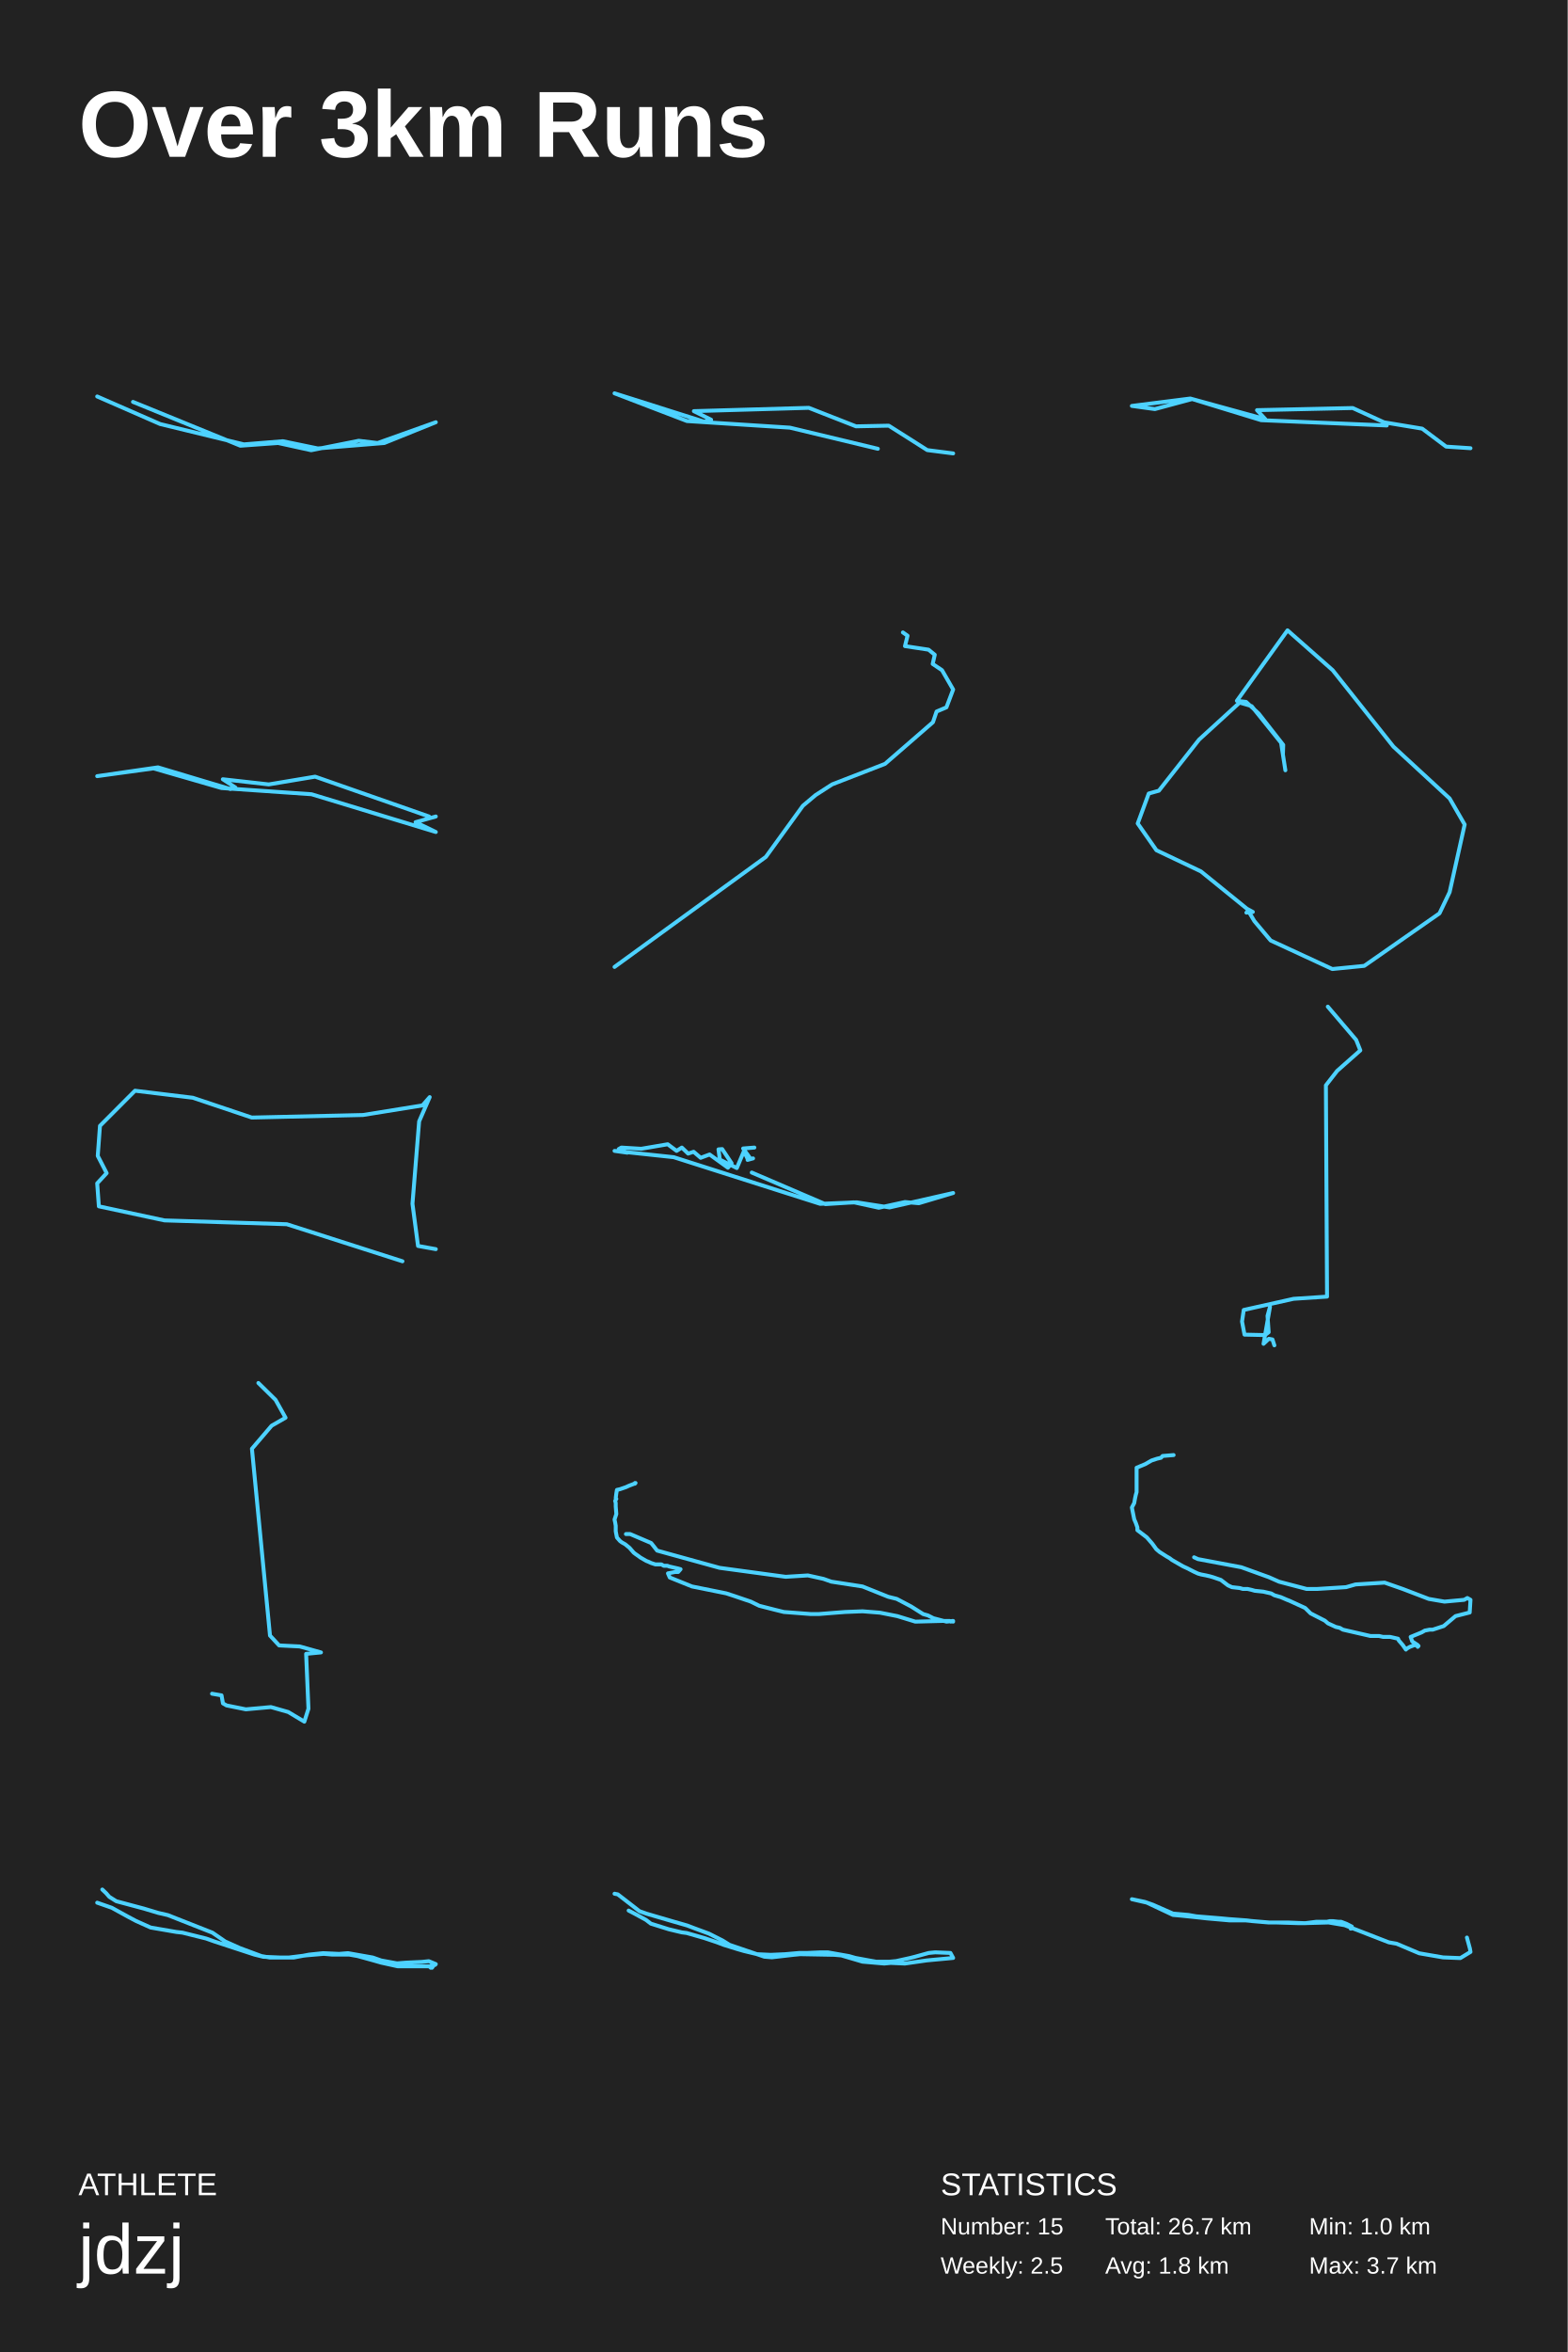
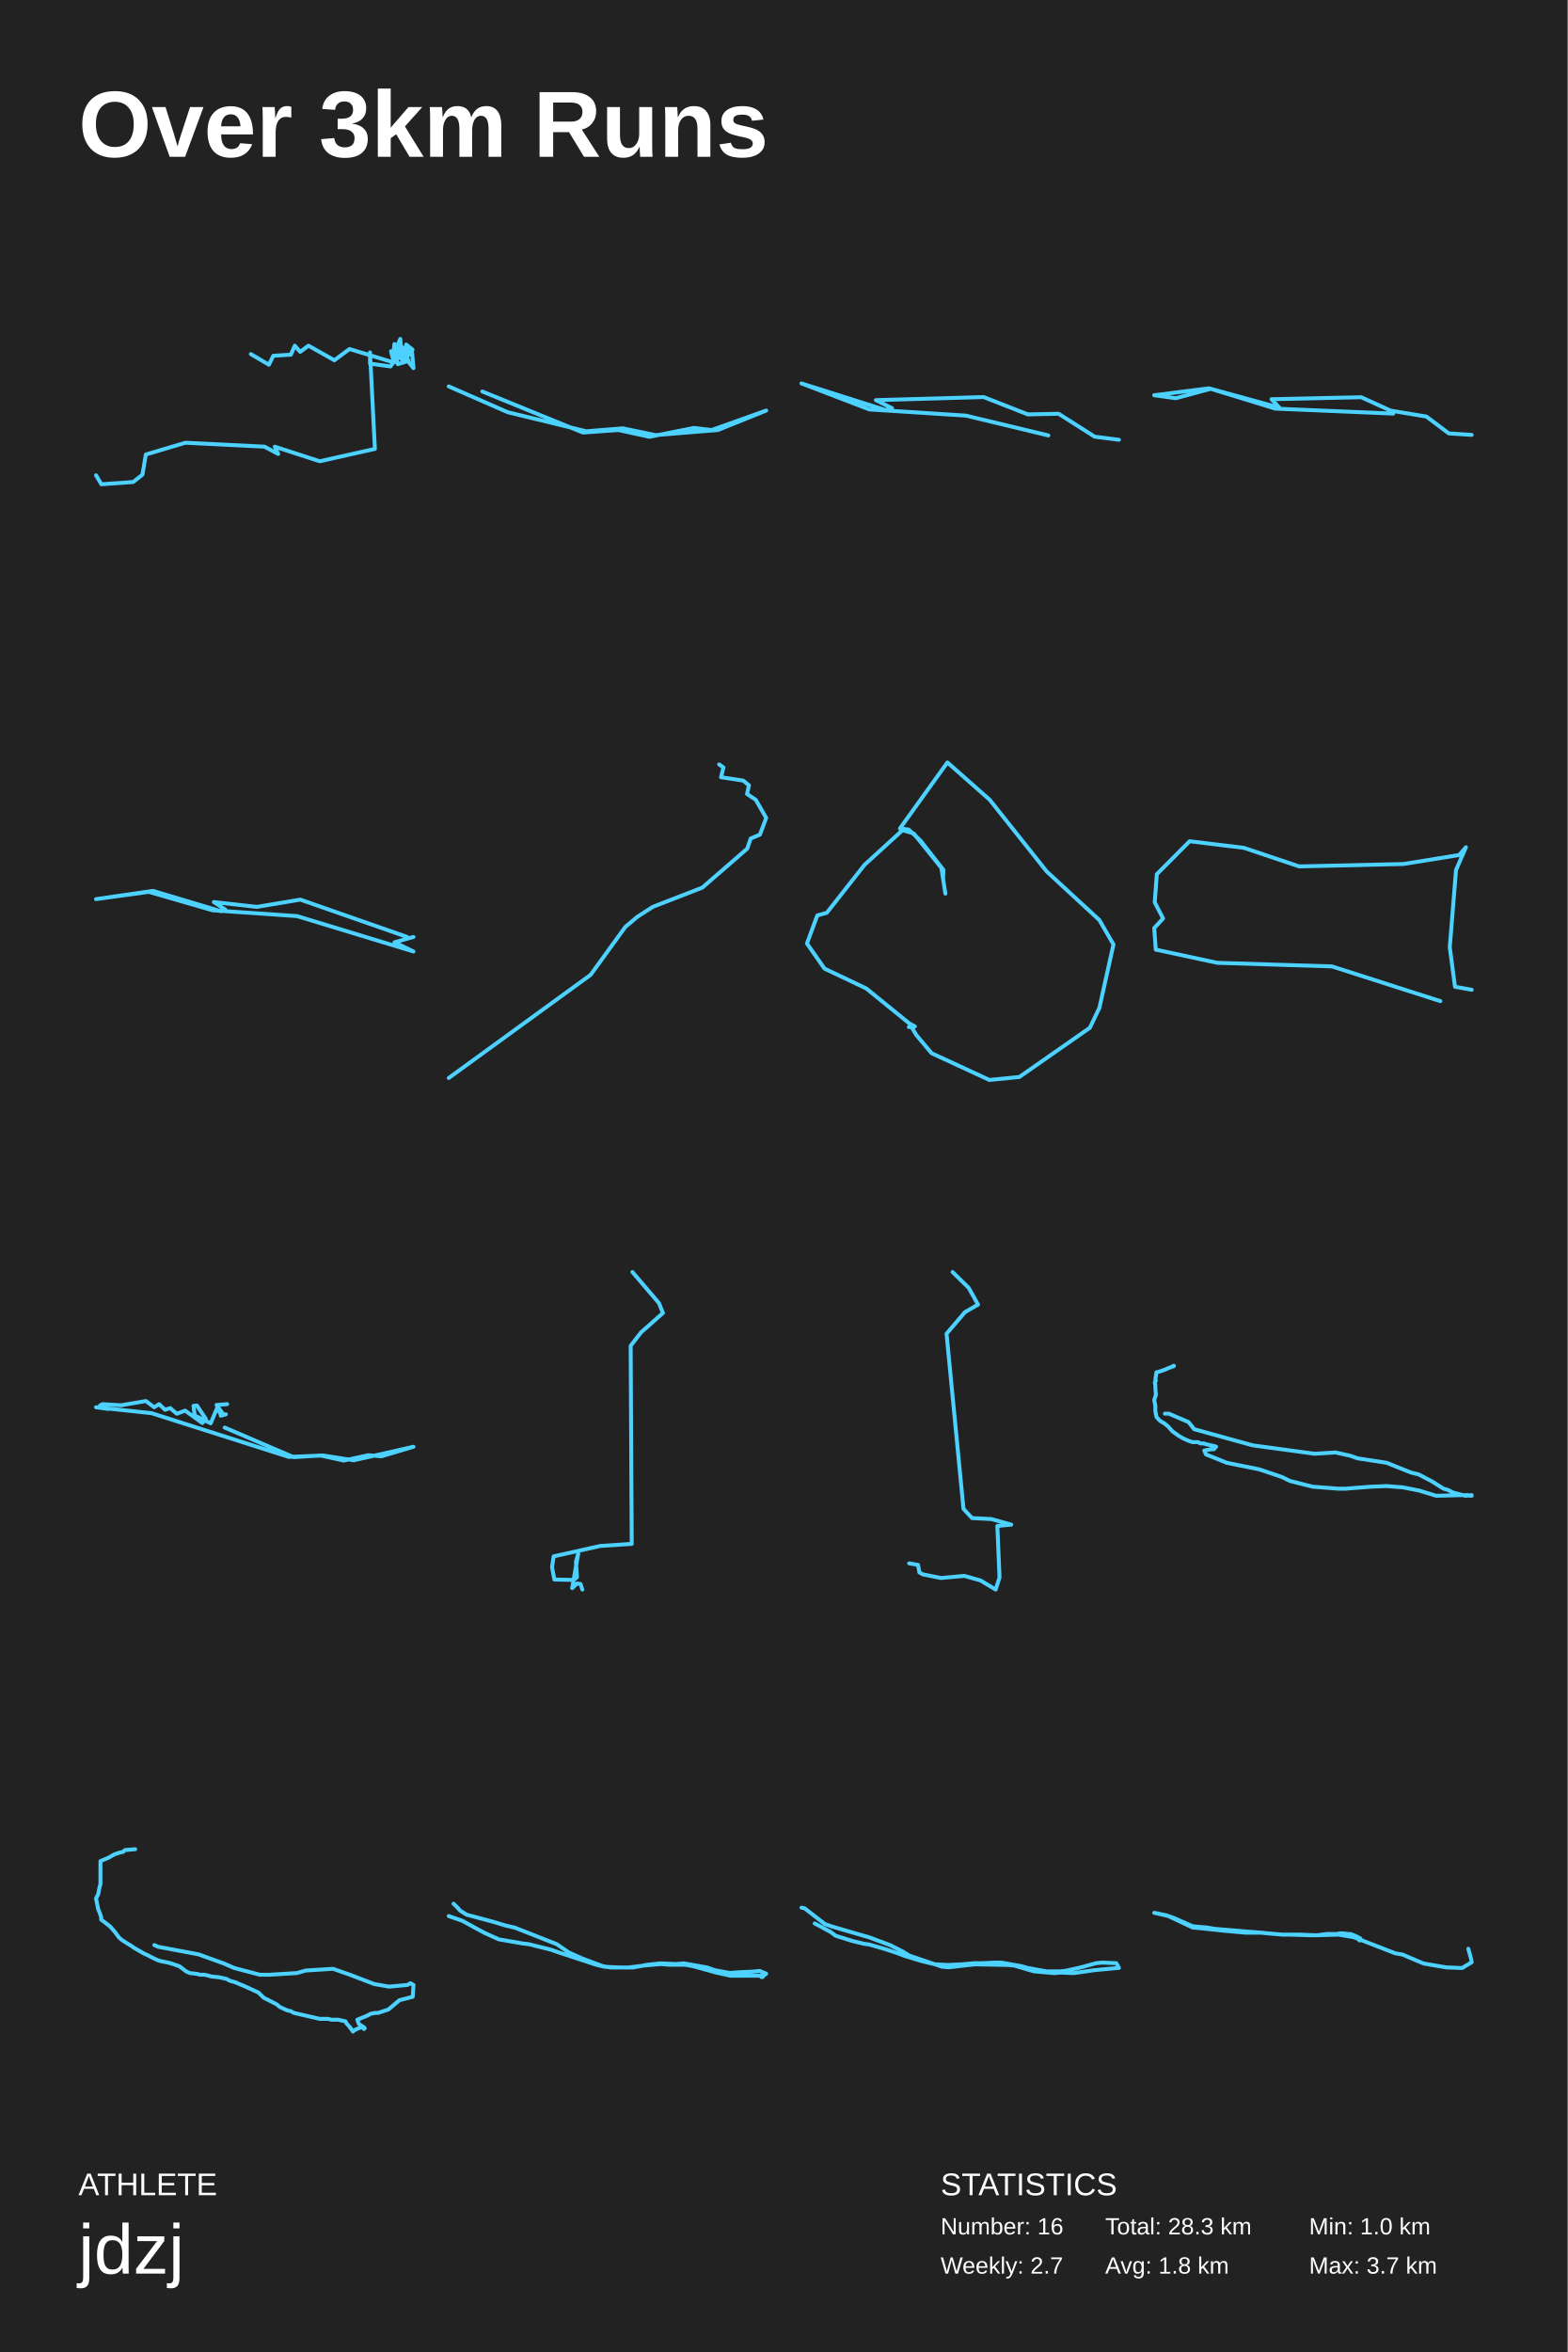
<svg xmlns="http://www.w3.org/2000/svg" baseProfile="full" height="300mm" version="1.1" viewBox="0,0,200,300" width="200mm">
  <defs />
  <rect fill="#222222" height="300" width="200" x="0" y="0" />
  <text fill="#FFFFFF" style="font-size:12px; font-family:Arial; font-weight:bold;" x="10" y="20">Over 3km Runs</text>
  <text fill="#FFFFFF" style="font-size:4px; font-family:Arial" x="10" y="280">ATHLETE</text>
  <text fill="#FFFFFF" style="font-size:9px; font-family:Arial" x="10" y="290">jdzj</text>
  <text fill="#FFFFFF" style="font-size:4px; font-family:Arial" x="120" y="280">STATISTICS</text>
-   <text fill="#FFFFFF" style="font-size:3px; font-family:Arial" x="120" y="285">Number: 15</text>
-   <text fill="#FFFFFF" style="font-size:3px; font-family:Arial" x="120" y="290">Weekly: 2.5</text>
-   <text fill="#FFFFFF" style="font-size:3px; font-family:Arial" x="141" y="285">Total: 26.7 km</text>
+   <text fill="#FFFFFF" style="font-size:3px; font-family:Arial" x="120" y="285">Number: 16</text>
+   <text fill="#FFFFFF" style="font-size:3px; font-family:Arial" x="120" y="290">Weekly: 2.7</text>
+   <text fill="#FFFFFF" style="font-size:3px; font-family:Arial" x="141" y="285">Total: 28.3 km</text>
  <text fill="#FFFFFF" style="font-size:3px; font-family:Arial" x="141" y="290">Avg: 1.8 km</text>
  <text fill="#FFFFFF" style="font-size:3px; font-family:Arial" x="167" y="285">Min: 1.0 km</text>
  <text fill="#FFFFFF" style="font-size:3px; font-family:Arial" x="167" y="290">Max: 3.7 km</text>
-   <polyline fill="none" points="16.966,51.263 30.663,56.853 35.48,56.507 39.695,57.429 45.766,56.219 48.174,56.507 55.6,53.856 49.027,56.507 40.548,57.199 36.082,56.276 31.115,56.68 20.428,54.086 12.4,50.571" stroke="#4dd2ff" stroke-linecap="round" stroke-linejoin="round" stroke-width="0.5" />
-   <polyline fill="none" points="121.6,57.833 118.299,57.412 113.385,54.295 109.205,54.379 103.19,52.02 88.522,52.441 90.722,53.537 89.842,53.789 78.4,50.167 87.641,53.705 100.77,54.548 111.992,57.243" stroke="#4dd2ff" stroke-linecap="round" stroke-linejoin="round" stroke-width="0.5" />
-   <polyline fill="none" points="187.6,57.169 184.489,56.966 181.437,54.674 176.565,53.865 172.574,52.045 160.365,52.315 161.422,53.461 151.854,50.831 144.4,51.775 147.335,52.18 152.089,50.899 160.893,53.595 176.917,54.27" stroke="#4dd2ff" stroke-linecap="round" stroke-linejoin="round" stroke-width="0.5" />
-   <polyline fill="none" points="54.738,104.145 40.204,99.064 34.287,100.053 28.428,99.394 30.036,100.449 29.404,100.647 20.155,97.876 12.4,98.998 19.581,98.008 28.255,100.515 39.745,101.307 55.6,106.124 53.015,104.87 55.6,104.145" stroke="#4dd2ff" stroke-linecap="round" stroke-linejoin="round" stroke-width="0.5" />
-   <polyline fill="none" points="115.188,80.667 115.783,81.084 115.452,82.412 118.46,82.867 119.253,83.512 118.989,84.687 120.179,85.484 121.6,87.949 120.741,90.225 119.485,90.756 119.022,92.121 112.907,97.431 106.164,100.047 104.049,101.413 102.429,102.778 97.703,109.301 78.4,123.333" stroke="#4dd2ff" stroke-linecap="round" stroke-linejoin="round" stroke-width="0.5" />
-   <polyline fill="none" points="163.983,98.247 163.435,94.741 159.675,90.065 158.147,89.616 152.977,94.336 147.846,100.854 146.554,101.214 145.144,105.035 147.533,108.451 153.212,111.148 159.361,116.138 159.009,116.408 159.831,116.318 159.087,115.913 160.027,117.487 162.103,119.959 169.975,123.6 174.049,123.195 183.645,116.498 184.937,113.801 186.856,105.17 184.937,101.843 177.77,95.235 170.015,85.48 164.257,80.4 157.794,89.391 158.97,89.526 160.575,91.009 163.709,95.01 163.67,96.269" stroke="#4dd2ff" stroke-linecap="round" stroke-linejoin="round" stroke-width="0.5" />
-   <polyline fill="none" points="51.344,160.878 36.589,156.152 20.983,155.663 12.613,153.87 12.4,150.937 13.606,149.633 12.471,147.433 12.755,143.604 17.224,139.122 24.601,140.019 32.12,142.545 46.307,142.219 53.898,140.996 54.82,139.937 53.472,143.033 52.621,153.544 53.33,158.922 55.6,159.33" stroke="#4dd2ff" stroke-linecap="round" stroke-linejoin="round" stroke-width="0.5" />
-   <polyline fill="none" points="95.907,149.559 105.296,153.588 108.937,153.358 112.111,154.049 115.452,153.32 117.223,153.473 121.6,152.168 113.481,154.01 109.305,153.358 104.627,153.55 85.951,147.601 78.4,146.796 80.037,147.026 78.935,146.565 79.269,146.373 81.808,146.527 85.182,145.951 86.318,146.796 86.987,146.373 87.788,147.141 88.49,146.911 89.392,147.678 90.528,147.256 92.867,148.945 93.335,148.369 92.132,146.565 91.664,146.604 91.831,147.909 94.003,148.983 94.905,146.834 95.406,147.87 96.074,147.755 95.373,147.947 95.774,147.832 94.805,146.489 96.241,146.373" stroke="#4dd2ff" stroke-linecap="round" stroke-linejoin="round" stroke-width="0.5" />
-   <polyline fill="none" points="162.579,171.6 162.336,170.848 161.875,170.764 161.196,171.405 162.021,166.695 161.706,167.838 161.851,169.928 161.39,170.29 158.77,170.234 158.454,168.562 158.673,167.085 165.029,165.664 169.3,165.385 169.154,138.434 170.586,136.595 173.546,133.975 173.012,132.637 169.397,128.4" stroke="#4dd2ff" stroke-linecap="round" stroke-linejoin="round" stroke-width="0.5" />
-   <polyline fill="none" points="27.051,216.035 28.261,216.245 28.443,217.267 28.9,217.529 31.364,218.027 34.559,217.739 36.773,218.368 38.826,219.6 39.351,217.949 39.055,210.95 40.949,210.767 38.233,210.006 35.609,209.875 34.445,208.617 32.14,184.789 34.65,181.853 36.43,180.83 35.152,178.55 32.962,176.4" stroke="#4dd2ff" stroke-linecap="round" stroke-linejoin="round" stroke-width="0.5" />
-   <polyline fill="none" points="79.855,195.669 80.391,195.669 83.072,196.812 83.838,197.78 91.804,199.98 100.23,201.123 103.064,200.947 105.055,201.387 106.051,201.739 110.034,202.355 113.328,203.675 114.4,203.939 116.238,204.906 117.77,205.874 118.383,206.05 119.072,206.402 120.757,206.842 121.6,206.754 121.523,206.754 121.523,206.754 121.294,206.842 121.447,206.754 121.523,206.754 121.6,206.842 121.14,206.754 120.145,206.754 116.774,206.842 114.477,206.138 112.255,205.698 110.034,205.522 107.813,205.61 106.664,205.698 104.443,205.874 103.447,205.874 100.0,205.61 98.928,205.346 96.86,204.818 95.787,204.29 93.719,203.587 92.647,203.235 88.281,202.355 85.447,201.211 85.217,200.683 86.136,200.507 86.519,200.507 86.826,200.155 86.519,200.068 85.753,199.892 85.37,199.804 85.14,199.716 84.681,199.716 84.374,199.54 83.991,199.54 83.609,199.54 83.072,199.364 82.689,199.188 82.46,199.1 81.694,198.66 81.464,198.484 81.081,198.22 80.851,198.044 80.621,197.78 80.315,197.428 79.779,196.988 79.319,196.724 79.089,196.548 78.706,196.109 78.553,195.317 78.553,194.613 78.477,194.173 78.4,193.821 78.63,193.117 78.553,192.15 78.553,191.71 78.477,191.446 78.63,191.182 78.553,191.094 78.63,190.478 78.706,190.038 79.089,189.95 79.855,189.686 80.238,189.51 80.468,189.422 80.928,189.246 81.004,189.246 81.004,189.158 81.081,189.158" stroke="#4dd2ff" stroke-linecap="round" stroke-linejoin="round" stroke-width="0.5" />
-   <polyline fill="none" points="152.337,198.635 152.839,198.866 158.365,199.904 161.881,201.173 163.187,201.75 166.703,202.674 168.009,202.674 171.727,202.443 172.932,202.097 176.649,201.866 178.96,202.674 180.166,203.135 182.275,203.943 184.285,204.289 186.796,204.058 187.198,203.827 187.6,204.058 187.5,205.674 185.691,206.135 184.184,207.405 183.481,207.635 182.778,207.866 182.376,207.866 181.773,207.982 181.371,208.212 179.965,208.789 180.166,209.366 180.869,209.828 180.869,209.943 180.869,210.059 180.969,209.943 180.467,209.828 179.864,210.059 179.663,210.174 179.462,210.289 179.362,210.405 179.362,210.405 178.96,209.828 178.759,209.597 178.458,209.251 178.357,209.02 177.353,208.789 176.951,208.789 176.448,208.789 175.946,208.674 175.343,208.674 174.841,208.674 173.836,208.443 173.334,208.328 172.832,208.212 172.329,208.097 171.325,207.866 170.923,207.635 170.42,207.52 169.918,207.289 169.416,207.058 169.014,206.712 168.11,206.251 167.206,205.789 166.502,205.097 166,204.866 165.498,204.635 164.995,204.404 164.493,204.174 164.192,204.058 163.388,203.712 162.986,203.597 162.584,203.481 162.182,203.25 161.68,203.135 161.178,203.02 160.073,202.904 159.671,202.789 159.168,202.674 158.566,202.674 158.164,202.558 157.159,202.443 156.657,202.212 155.753,201.52 154.748,201.173 154.346,201.058 153.844,200.943 153.241,200.827 152.839,200.712 152.337,200.481 151.433,200.019 150.93,199.789 150.528,199.558 149.524,198.981 149.222,198.75 148.82,198.519 147.916,197.942 147.514,197.596 147.012,196.904 146.309,196.096 145.103,195.173 145.103,194.827 144.902,194.25 144.701,193.788 144.4,192.288 144.701,191.711 144.802,191.134 144.902,190.673 145.003,190.326 145.003,189.749 145.003,188.249 145.003,187.211 146.108,186.749 146.912,186.288 147.615,186.057 148.117,185.941 148.318,185.711 149.725,185.595" stroke="#4dd2ff" stroke-linecap="round" stroke-linejoin="round" stroke-width="0.5" />
-   <polyline fill="none" points="13.05,241.01 13.537,241.476 13.943,241.943 14.836,242.502 18.328,243.435 20.195,243.995 21.414,244.275 27.098,246.513 28.722,247.632 30.589,248.472 33.35,249.498 34.406,249.684 36.355,249.684 37.492,249.684 39.441,249.311 41.227,249.125 43.257,249.218 44.394,249.125 47.561,249.684 48.617,250.057 50.647,250.43 51.783,250.337 53.814,250.244 54.707,250.15 55.6,250.524 55.519,250.617 55.275,250.71 55.194,250.803 55.194,250.897 55.113,250.803 54.95,250.99 54.95,250.803 55.032,250.897 55.113,250.99 55.032,250.897 55.194,250.71 55.113,250.71 55.032,250.71 55.032,250.803 55.032,250.71 55.032,250.71 55.032,250.71 55.032,250.803 54.95,250.803 54.95,250.803 54.869,250.803 54.788,250.803 54.95,250.803 54.95,250.803 54.95,250.803 54.869,250.803 54.869,250.897 54.707,250.803 52.839,250.803 50.728,250.803 48.617,250.337 47.642,250.057 45.612,249.498 44.556,249.311 42.364,249.311 41.308,249.218 39.116,249.404 36.842,249.684 35.786,249.684 33.594,249.591 32.457,249.311 27.341,247.632 26.286,247.259 23.281,246.513 22.469,246.42 19.221,245.86 17.353,245.021 16.298,244.461 14.268,243.342 12.4,242.689" stroke="#4dd2ff" stroke-linecap="round" stroke-linejoin="round" stroke-width="0.5" />
-   <polyline fill="none" points="78.4,241.547 78.815,241.627 81.585,243.774 82.485,244.092 86.015,245.125 87.677,245.602 88.508,245.92 90.446,246.636 92.177,247.511 93.077,248.067 97.508,249.578 98.477,249.658 101.246,249.34 102.077,249.26 106.438,249.34 107.338,249.419 110.038,250.214 112.808,250.453 113.638,250.373 115.438,250.453 118.208,250.055 119.038,249.976 120.769,249.817 121.6,249.737 121.254,249.101 119.315,249.022 118.485,249.101 116.754,249.578 116.131,249.737 114.331,250.135 113.5,250.214 111.769,250.214 110.869,250.055 109.138,249.737 108.308,249.499 105.608,249.022 104.708,249.022 102.908,249.101 101.938,249.101 100.138,249.26 98.338,249.34 96.608,249.26 94.946,248.863 94.115,248.624 92.315,248.067 91.485,247.749 89.823,247.193 87.608,246.557 86.985,246.477 85.323,246.08 83.038,245.364 82.415,244.887 80.962,244.092 80.2,243.694" stroke="#4dd2ff" stroke-linecap="round" stroke-linejoin="round" stroke-width="0.5" />
-   <polyline fill="none" points="187.144,247.136 187.524,248.533 187.6,248.97 186.307,249.756 184.101,249.669 181.059,249.145 178.169,247.922 177.18,247.747 171.552,245.563 169.499,245.214 166.38,245.301 164.251,245.214 162.73,245.214 161.817,245.214 159.763,245.039 159.079,244.952 156.721,244.777 155.808,244.69 152.614,244.428 151.625,244.253 149.648,244.078 147.062,242.942 146.073,242.593 144.4,242.244 146.301,242.68 147.975,243.467 149.648,244.253 150.637,244.34 153.146,244.602 153.907,244.69 155.885,244.864 156.873,244.952 158.927,244.952 159.839,245.039 161.893,245.214 162.806,245.214 165.62,245.301 166.532,245.301 167.901,245.126 168.358,245.126 168.662,245.126 168.966,245.126 169.27,245.126 169.651,245.039 170.031,245.039 170.792,245.126 171.096,245.126 171.78,245.388 172.465,245.738 172.389,245.913 172.389,246 172.313,246" stroke="#4dd2ff" stroke-linecap="round" stroke-linejoin="round" stroke-width="0.5" />
+   <polyline fill="none" points="32.002,45.164 34.307,46.524 34.868,45.379 37.111,45.236 37.609,44.091 38.295,44.878 39.354,44.091 42.656,45.951 44.588,44.52 50.258,46.238 49.884,44.806 52.563,45.093 50.569,44.377 51.068,43.232 51.192,44.806 50.881,44.091 50.195,45.021 50.32,43.876 51.192,45.093 50.258,44.806 52.127,44.592 52.127,45.307 51.317,44.305 50.008,45.021 52.625,44.592 51.815,43.947 51.566,46.095 50.445,45.164 50.32,45.951 51.878,44.949 51.192,45.021 52.75,46.953 52.563,44.878 51.628,45.021 52.127,46.023 50.756,46.452 50.569,45.665 49.822,46.739 47.205,46.381 47.205,44.949 47.828,57.259 40.787,58.834 35.055,56.973 35.491,57.904 33.746,56.973 23.652,56.472 18.605,57.975 18.169,60.552 16.985,61.482 12.935,61.768 12.25,60.623" stroke="#4dd2ff" stroke-linecap="round" stroke-linejoin="round" stroke-width="0.5" />
+   <polyline fill="none" points="61.53,49.934 74.372,55.174 78.888,54.85 82.839,55.715 88.53,54.58 90.788,54.85 97.75,52.365 91.588,54.85 83.639,55.499 79.452,54.634 74.795,55.012 64.776,52.581 57.25,49.285" stroke="#4dd2ff" stroke-linecap="round" stroke-linejoin="round" stroke-width="0.5" />
+   <polyline fill="none" points="142.75,56.094 139.656,55.699 135.049,52.776 131.129,52.855 125.491,50.644 111.739,51.039 113.802,52.066 112.977,52.303 102.25,48.906 110.914,52.224 123.222,53.013 133.742,55.541" stroke="#4dd2ff" stroke-linecap="round" stroke-linejoin="round" stroke-width="0.5" />
+   <polyline fill="none" points="187.75,55.471 184.834,55.281 181.972,53.132 177.405,52.374 173.663,50.667 162.217,50.92 163.208,51.994 154.238,49.529 147.25,50.414 150.001,50.793 154.459,49.593 162.713,52.121 177.735,52.753" stroke="#4dd2ff" stroke-linecap="round" stroke-linejoin="round" stroke-width="0.5" />
+   <polyline fill="none" points="51.942,119.51 38.316,114.747 32.769,115.675 27.276,115.056 28.784,116.046 28.191,116.232 19.521,113.634 12.25,114.685 18.982,113.757 27.114,116.108 37.886,116.85 52.75,121.366 50.326,120.191 52.75,119.51" stroke="#4dd2ff" stroke-linecap="round" stroke-linejoin="round" stroke-width="0.5" />
+   <polyline fill="none" points="91.739,97.5 92.296,97.892 91.986,99.136 94.806,99.563 95.55,100.167 95.302,101.269 96.418,102.016 97.75,104.327 96.944,106.461 95.767,106.958 95.333,108.238 89.6,113.216 83.279,115.669 81.296,116.949 79.778,118.229 75.346,124.345 57.25,137.5" stroke="#4dd2ff" stroke-linecap="round" stroke-linejoin="round" stroke-width="0.5" />
+   <polyline fill="none" points="120.609,113.981 120.095,110.694 116.57,106.311 115.138,105.89 110.291,110.315 105.481,116.426 104.269,116.763 102.947,120.345 105.187,123.548 110.511,126.077 116.276,130.754 115.946,131.007 116.717,130.923 116.019,130.544 116.9,132.019 118.846,134.337 126.227,137.75 130.046,137.371 139.042,131.092 140.254,128.563 142.053,120.472 140.254,117.353 133.534,111.158 126.264,102.012 120.866,97.25 114.807,105.679 115.909,105.805 117.414,107.196 120.352,110.947 120.315,112.127" stroke="#4dd2ff" stroke-linecap="round" stroke-linejoin="round" stroke-width="0.5" />
+   <polyline fill="none" points="183.76,127.698 169.927,123.267 155.297,122.809 147.45,121.128 147.25,118.379 148.381,117.156 147.317,115.094 147.583,111.504 151.772,107.302 158.688,108.142 165.738,110.511 179.038,110.205 186.154,109.059 187.018,108.066 185.755,110.969 184.957,120.823 185.622,125.864 187.75,126.246" stroke="#4dd2ff" stroke-linecap="round" stroke-linejoin="round" stroke-width="0.5" />
+   <polyline fill="none" points="28.663,182.086 37.465,185.864 40.879,185.648 43.854,186.296 46.987,185.612 48.647,185.756 52.75,184.533 45.139,186.26 41.223,185.648 36.838,185.828 19.329,180.251 12.25,179.496 13.785,179.712 12.751,179.28 13.064,179.1 15.445,179.244 18.608,178.704 19.673,179.496 20.3,179.1 21.052,179.82 21.709,179.604 22.555,180.323 23.62,179.928 25.813,181.511 26.251,180.971 25.124,179.28 24.685,179.316 24.842,180.539 26.878,181.547 27.723,179.532 28.193,180.503 28.82,180.395 28.162,180.575 28.538,180.467 27.629,179.208 28.976,179.1" stroke="#4dd2ff" stroke-linecap="round" stroke-linejoin="round" stroke-width="0.5" />
+   <polyline fill="none" points="74.293,202.75 74.065,202.045 73.633,201.966 72.996,202.567 73.77,198.152 73.474,199.223 73.61,201.182 73.178,201.522 70.722,201.47 70.426,199.902 70.631,198.517 76.59,197.185 80.593,196.924 80.457,171.657 81.799,169.932 84.574,167.476 84.074,166.222 80.684,162.25" stroke="#4dd2ff" stroke-linecap="round" stroke-linejoin="round" stroke-width="0.5" />
+   <polyline fill="none" points="115.986,199.408 117.119,199.605 117.291,200.563 117.719,200.809 120.029,201.276 123.024,201.005 125.099,201.595 127.025,202.75 127.517,201.202 127.239,194.641 129.014,194.469 126.469,193.756 124.008,193.633 122.917,192.454 120.756,170.115 123.11,167.362 124.778,166.404 123.58,164.265 121.527,162.25" stroke="#4dd2ff" stroke-linecap="round" stroke-linejoin="round" stroke-width="0.5" />
+   <polyline fill="none" points="148.614,180.314 149.117,180.314 151.63,181.387 152.348,182.294 159.816,184.356 167.715,185.428 170.372,185.263 172.239,185.675 173.173,186.005 176.907,186.583 179.995,187.82 181.0,188.067 182.723,188.975 184.16,189.882 184.734,190.047 185.38,190.377 186.96,190.789 187.75,190.707 187.678,190.707 187.678,190.707 187.463,190.789 187.606,190.707 187.678,190.707 187.75,190.789 187.319,190.707 186.386,190.707 183.226,190.789 181.072,190.129 178.989,189.717 176.907,189.552 174.824,189.634 173.747,189.717 171.665,189.882 170.731,189.882 167.5,189.634 166.495,189.387 164.556,188.892 163.551,188.397 161.612,187.737 160.606,187.408 156.513,186.583 153.856,185.511 153.641,185.016 154.503,184.851 154.862,184.851 155.149,184.521 154.862,184.438 154.144,184.273 153.785,184.191 153.569,184.108 153.138,184.108 152.851,183.943 152.492,183.943 152.133,183.943 151.63,183.778 151.271,183.614 151.056,183.531 150.338,183.119 150.122,182.954 149.763,182.706 149.548,182.541 149.332,182.294 149.045,181.964 148.543,181.552 148.112,181.304 147.896,181.139 147.537,180.727 147.394,179.984 147.394,179.325 147.322,178.912 147.25,178.582 147.465,177.922 147.394,177.015 147.394,176.603 147.322,176.355 147.465,176.108 147.394,176.025 147.465,175.448 147.537,175.036 147.896,174.953 148.614,174.706 148.973,174.541 149.189,174.458 149.62,174.293 149.691,174.293 149.691,174.211 149.763,174.211" stroke="#4dd2ff" stroke-linecap="round" stroke-linejoin="round" stroke-width="0.5" />
+   <polyline fill="none" points="19.691,248.095 20.162,248.311 25.342,249.285 28.638,250.475 29.863,251.016 33.159,251.881 34.384,251.881 37.869,251.665 38.999,251.341 42.484,251.124 44.65,251.881 45.78,252.314 47.758,253.071 49.642,253.396 51.997,253.18 52.373,252.963 52.75,253.18 52.656,254.694 50.96,255.127 49.548,256.317 48.888,256.533 48.229,256.75 47.852,256.75 47.287,256.858 46.91,257.074 45.592,257.615 45.78,258.156 46.44,258.589 46.44,258.697 46.44,258.805 46.534,258.697 46.063,258.589 45.498,258.805 45.309,258.913 45.121,259.021 45.027,259.13 45.027,259.13 44.65,258.589 44.462,258.372 44.179,258.048 44.085,257.831 43.143,257.615 42.766,257.615 42.295,257.615 41.824,257.507 41.259,257.507 40.788,257.507 39.847,257.29 39.376,257.182 38.905,257.074 38.434,256.966 37.492,256.75 37.115,256.533 36.644,256.425 36.173,256.209 35.702,255.992 35.326,255.668 34.478,255.235 33.63,254.802 32.971,254.153 32.5,253.937 32.029,253.72 31.558,253.504 31.087,253.288 30.805,253.18 30.051,252.855 29.674,252.747 29.298,252.639 28.921,252.422 28.45,252.314 27.979,252.206 26.943,252.098 26.566,251.99 26.095,251.881 25.53,251.881 25.153,251.773 24.212,251.665 23.741,251.449 22.893,250.8 21.951,250.475 21.574,250.367 21.103,250.259 20.538,250.151 20.162,250.042 19.691,249.826 18.843,249.393 18.372,249.177 17.995,248.961 17.053,248.42 16.771,248.203 16.394,247.987 15.547,247.446 15.17,247.121 14.699,246.472 14.04,245.715 12.909,244.85 12.909,244.525 12.721,243.984 12.533,243.551 12.25,242.145 12.533,241.604 12.627,241.063 12.721,240.631 12.815,240.306 12.815,239.765 12.815,238.359 12.815,237.385 13.851,236.952 14.605,236.52 15.264,236.303 15.735,236.195 15.923,235.979 17.242,235.87" stroke="#4dd2ff" stroke-linecap="round" stroke-linejoin="round" stroke-width="0.5" />
+   <polyline fill="none" points="57.859,242.822 58.316,243.259 58.696,243.696 59.534,244.221 62.807,245.095 64.558,245.62 65.7,245.882 71.029,247.981 72.552,249.03 74.303,249.817 76.891,250.779 77.881,250.954 79.708,250.954 80.773,250.954 82.601,250.604 84.275,250.429 86.179,250.517 87.244,250.429 90.213,250.954 91.203,251.304 93.106,251.653 94.172,251.566 96.075,251.479 96.913,251.391 97.75,251.741 97.674,251.828 97.445,251.916 97.369,252.003 97.369,252.091 97.293,252.003 97.141,252.178 97.141,252.003 97.217,252.091 97.293,252.178 97.217,252.091 97.369,251.916 97.293,251.916 97.217,251.916 97.217,252.003 97.217,251.916 97.217,251.916 97.217,251.916 97.217,252.003 97.141,252.003 97.141,252.003 97.065,252.003 96.989,252.003 97.141,252.003 97.141,252.003 97.141,252.003 97.065,252.003 97.065,252.091 96.913,252.003 95.162,252.003 93.182,252.003 91.203,251.566 90.289,251.304 88.386,250.779 87.397,250.604 85.341,250.604 84.352,250.517 82.296,250.692 80.164,250.954 79.175,250.954 77.119,250.866 76.054,250.604 71.258,249.03 70.268,248.68 67.451,247.981 66.69,247.893 63.645,247.369 61.894,246.582 60.904,246.057 59.001,245.008 57.25,244.396" stroke="#4dd2ff" stroke-linecap="round" stroke-linejoin="round" stroke-width="0.5" />
+   <polyline fill="none" points="102.25,243.325 102.639,243.4 105.236,245.413 106.079,245.711 109.389,246.68 110.947,247.127 111.726,247.425 113.543,248.096 115.166,248.916 116.01,249.438 120.163,250.855 121.072,250.929 123.668,250.631 124.447,250.556 128.536,250.631 129.38,250.706 131.911,251.451 134.507,251.675 135.286,251.6 136.974,251.675 139.57,251.302 140.349,251.227 141.971,251.078 142.75,251.004 142.425,250.407 140.608,250.333 139.829,250.407 138.207,250.855 137.623,251.004 135.935,251.376 135.156,251.451 133.534,251.451 132.69,251.302 131.067,251.004 130.288,250.78 127.757,250.333 126.913,250.333 125.226,250.407 124.317,250.407 122.63,250.556 120.942,250.631 119.32,250.556 117.762,250.184 116.983,249.96 115.296,249.438 114.517,249.14 112.959,248.618 110.882,248.022 110.298,247.947 108.74,247.575 106.599,246.904 106.014,246.456 104.651,245.711 103.938,245.338" stroke="#4dd2ff" stroke-linecap="round" stroke-linejoin="round" stroke-width="0.5" />
+   <polyline fill="none" points="187.322,248.565 187.679,249.875 187.75,250.285 186.538,251.022 184.47,250.94 181.618,250.448 178.908,249.302 177.982,249.138 172.705,247.091 170.78,246.763 167.857,246.845 165.86,246.763 164.434,246.763 163.578,246.763 161.653,246.599 161.011,246.517 158.801,246.353 157.945,246.272 154.951,246.026 154.024,245.862 152.17,245.698 149.746,244.634 148.819,244.306 147.25,243.978 149.033,244.388 150.601,245.125 152.17,245.862 153.097,245.944 155.45,246.19 156.163,246.272 158.017,246.435 158.944,246.517 160.869,246.517 161.724,246.599 163.65,246.763 164.505,246.763 167.143,246.845 167.999,246.845 169.283,246.681 169.71,246.681 169.996,246.681 170.281,246.681 170.566,246.681 170.923,246.599 171.279,246.599 171.992,246.681 172.277,246.681 172.919,246.927 173.561,247.254 173.489,247.418 173.489,247.5 173.418,247.5" stroke="#4dd2ff" stroke-linecap="round" stroke-linejoin="round" stroke-width="0.5" />
</svg>
